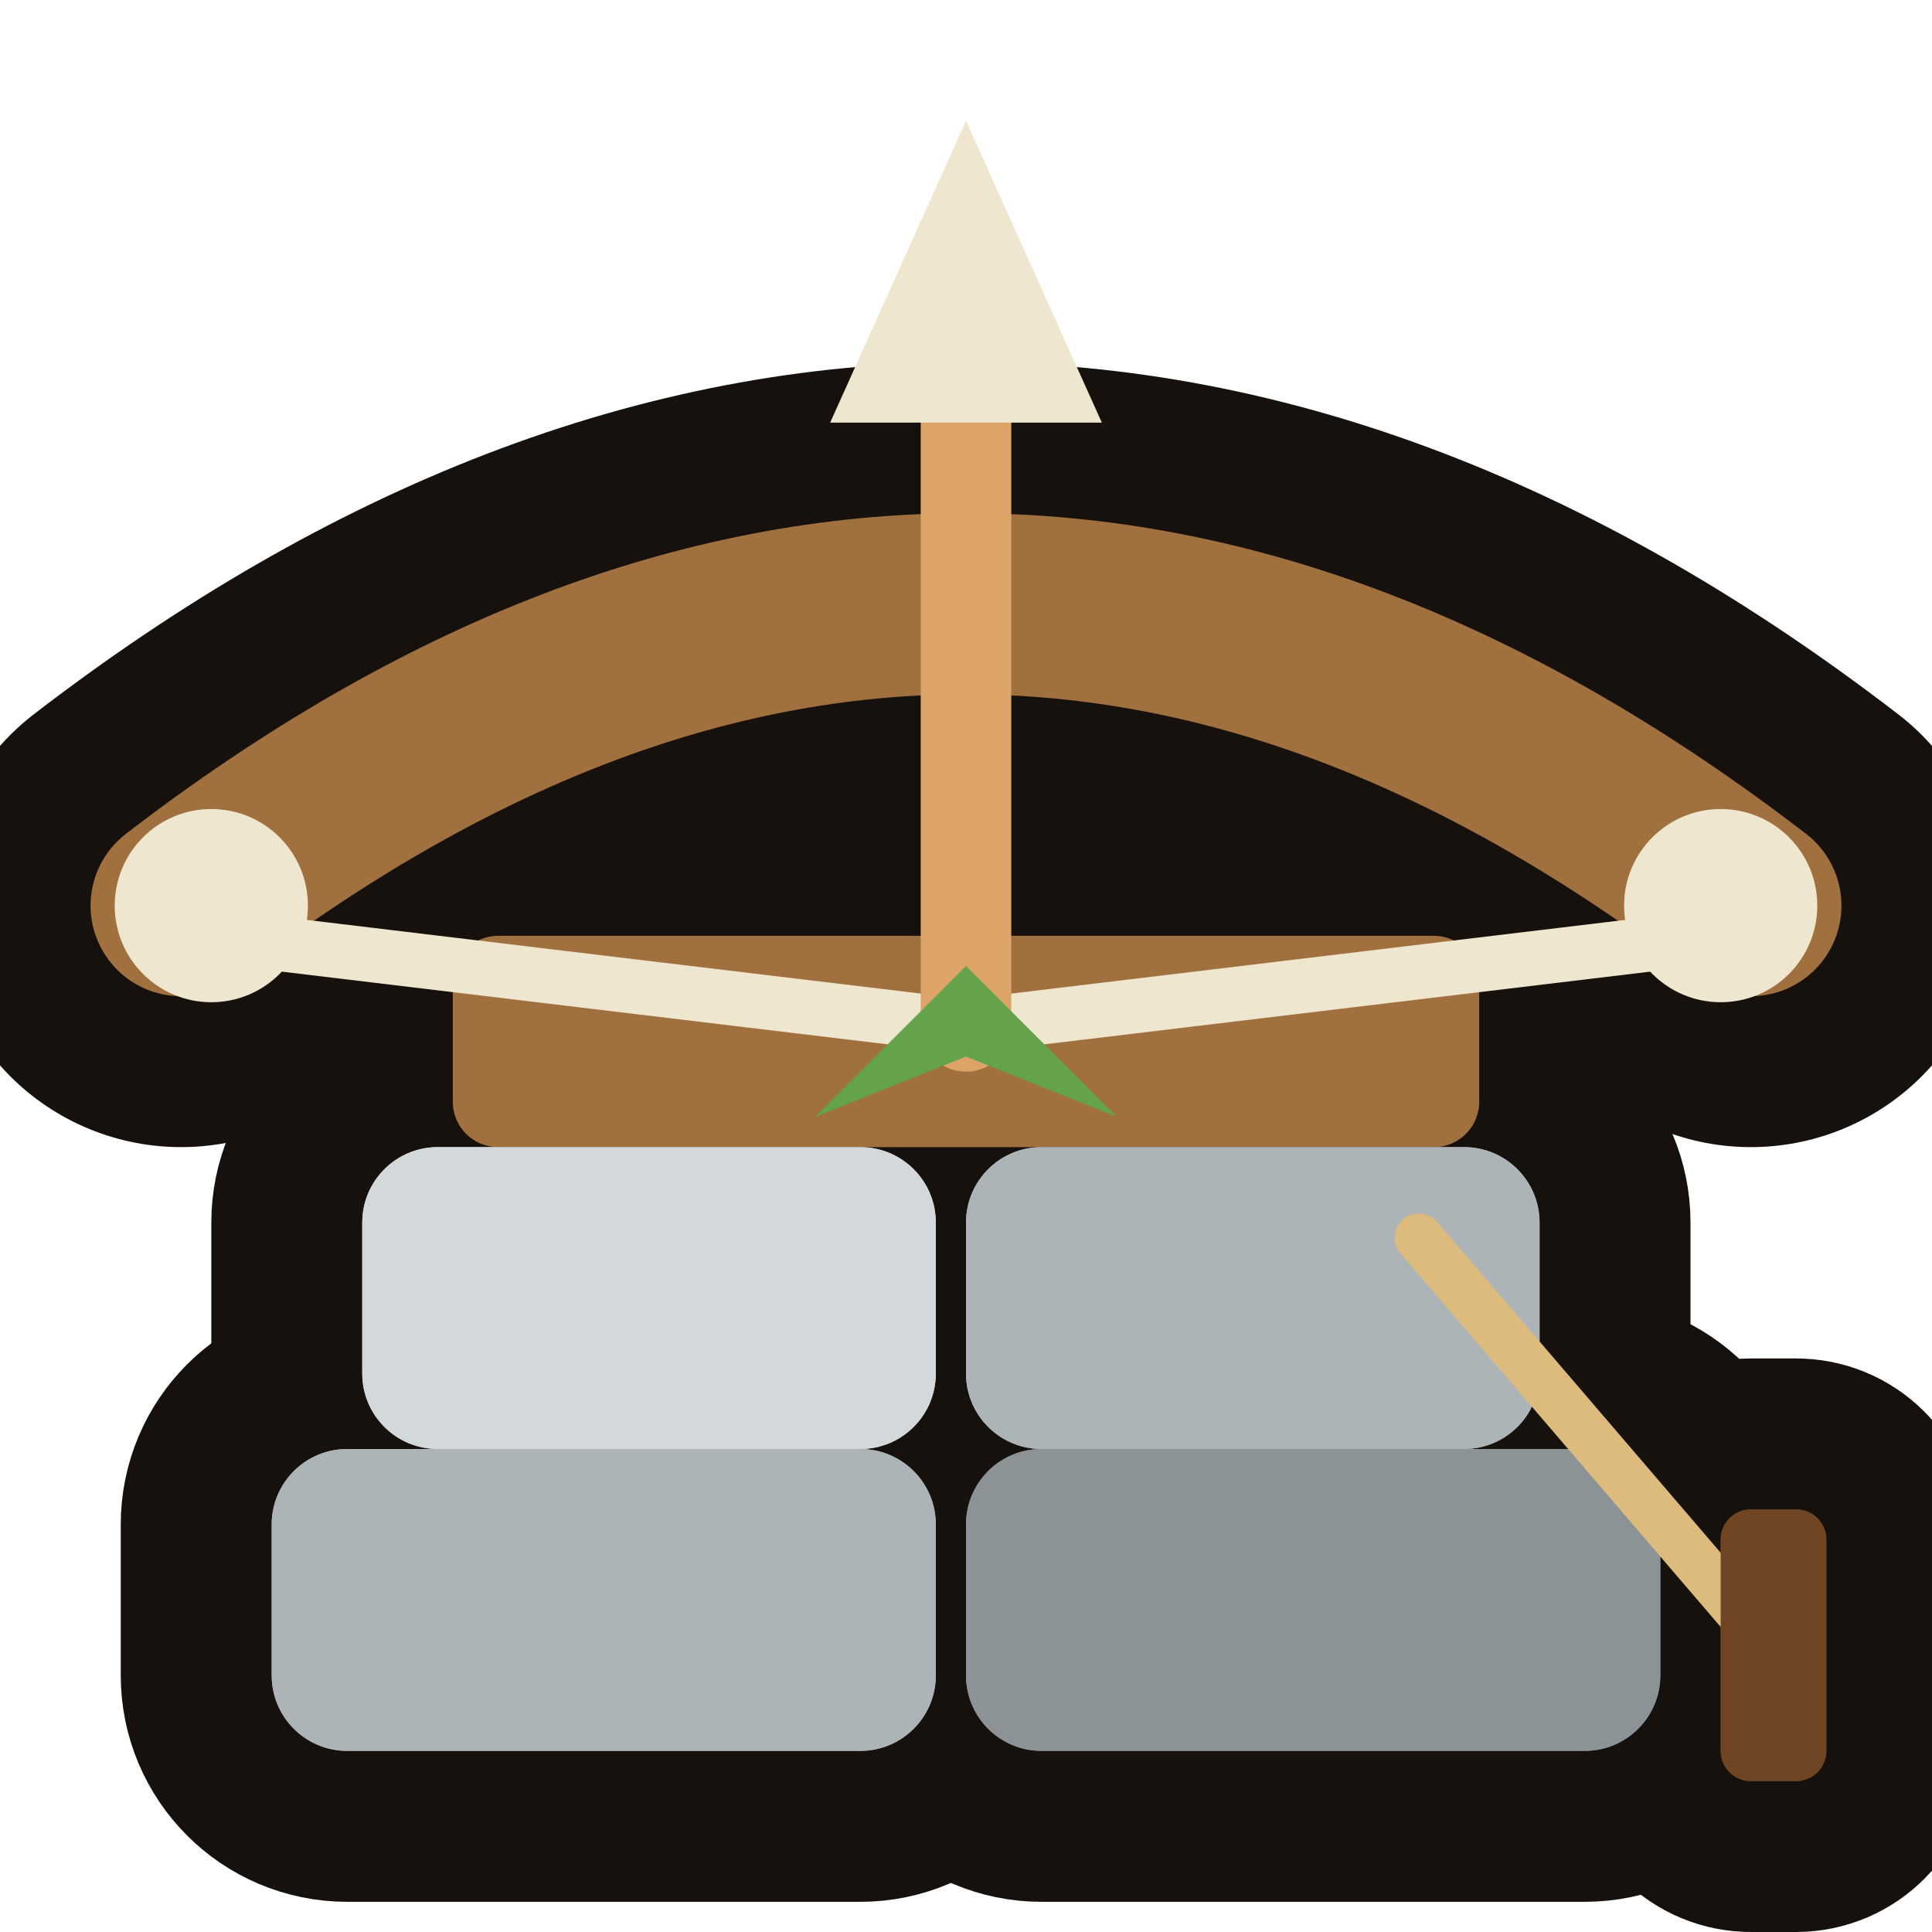
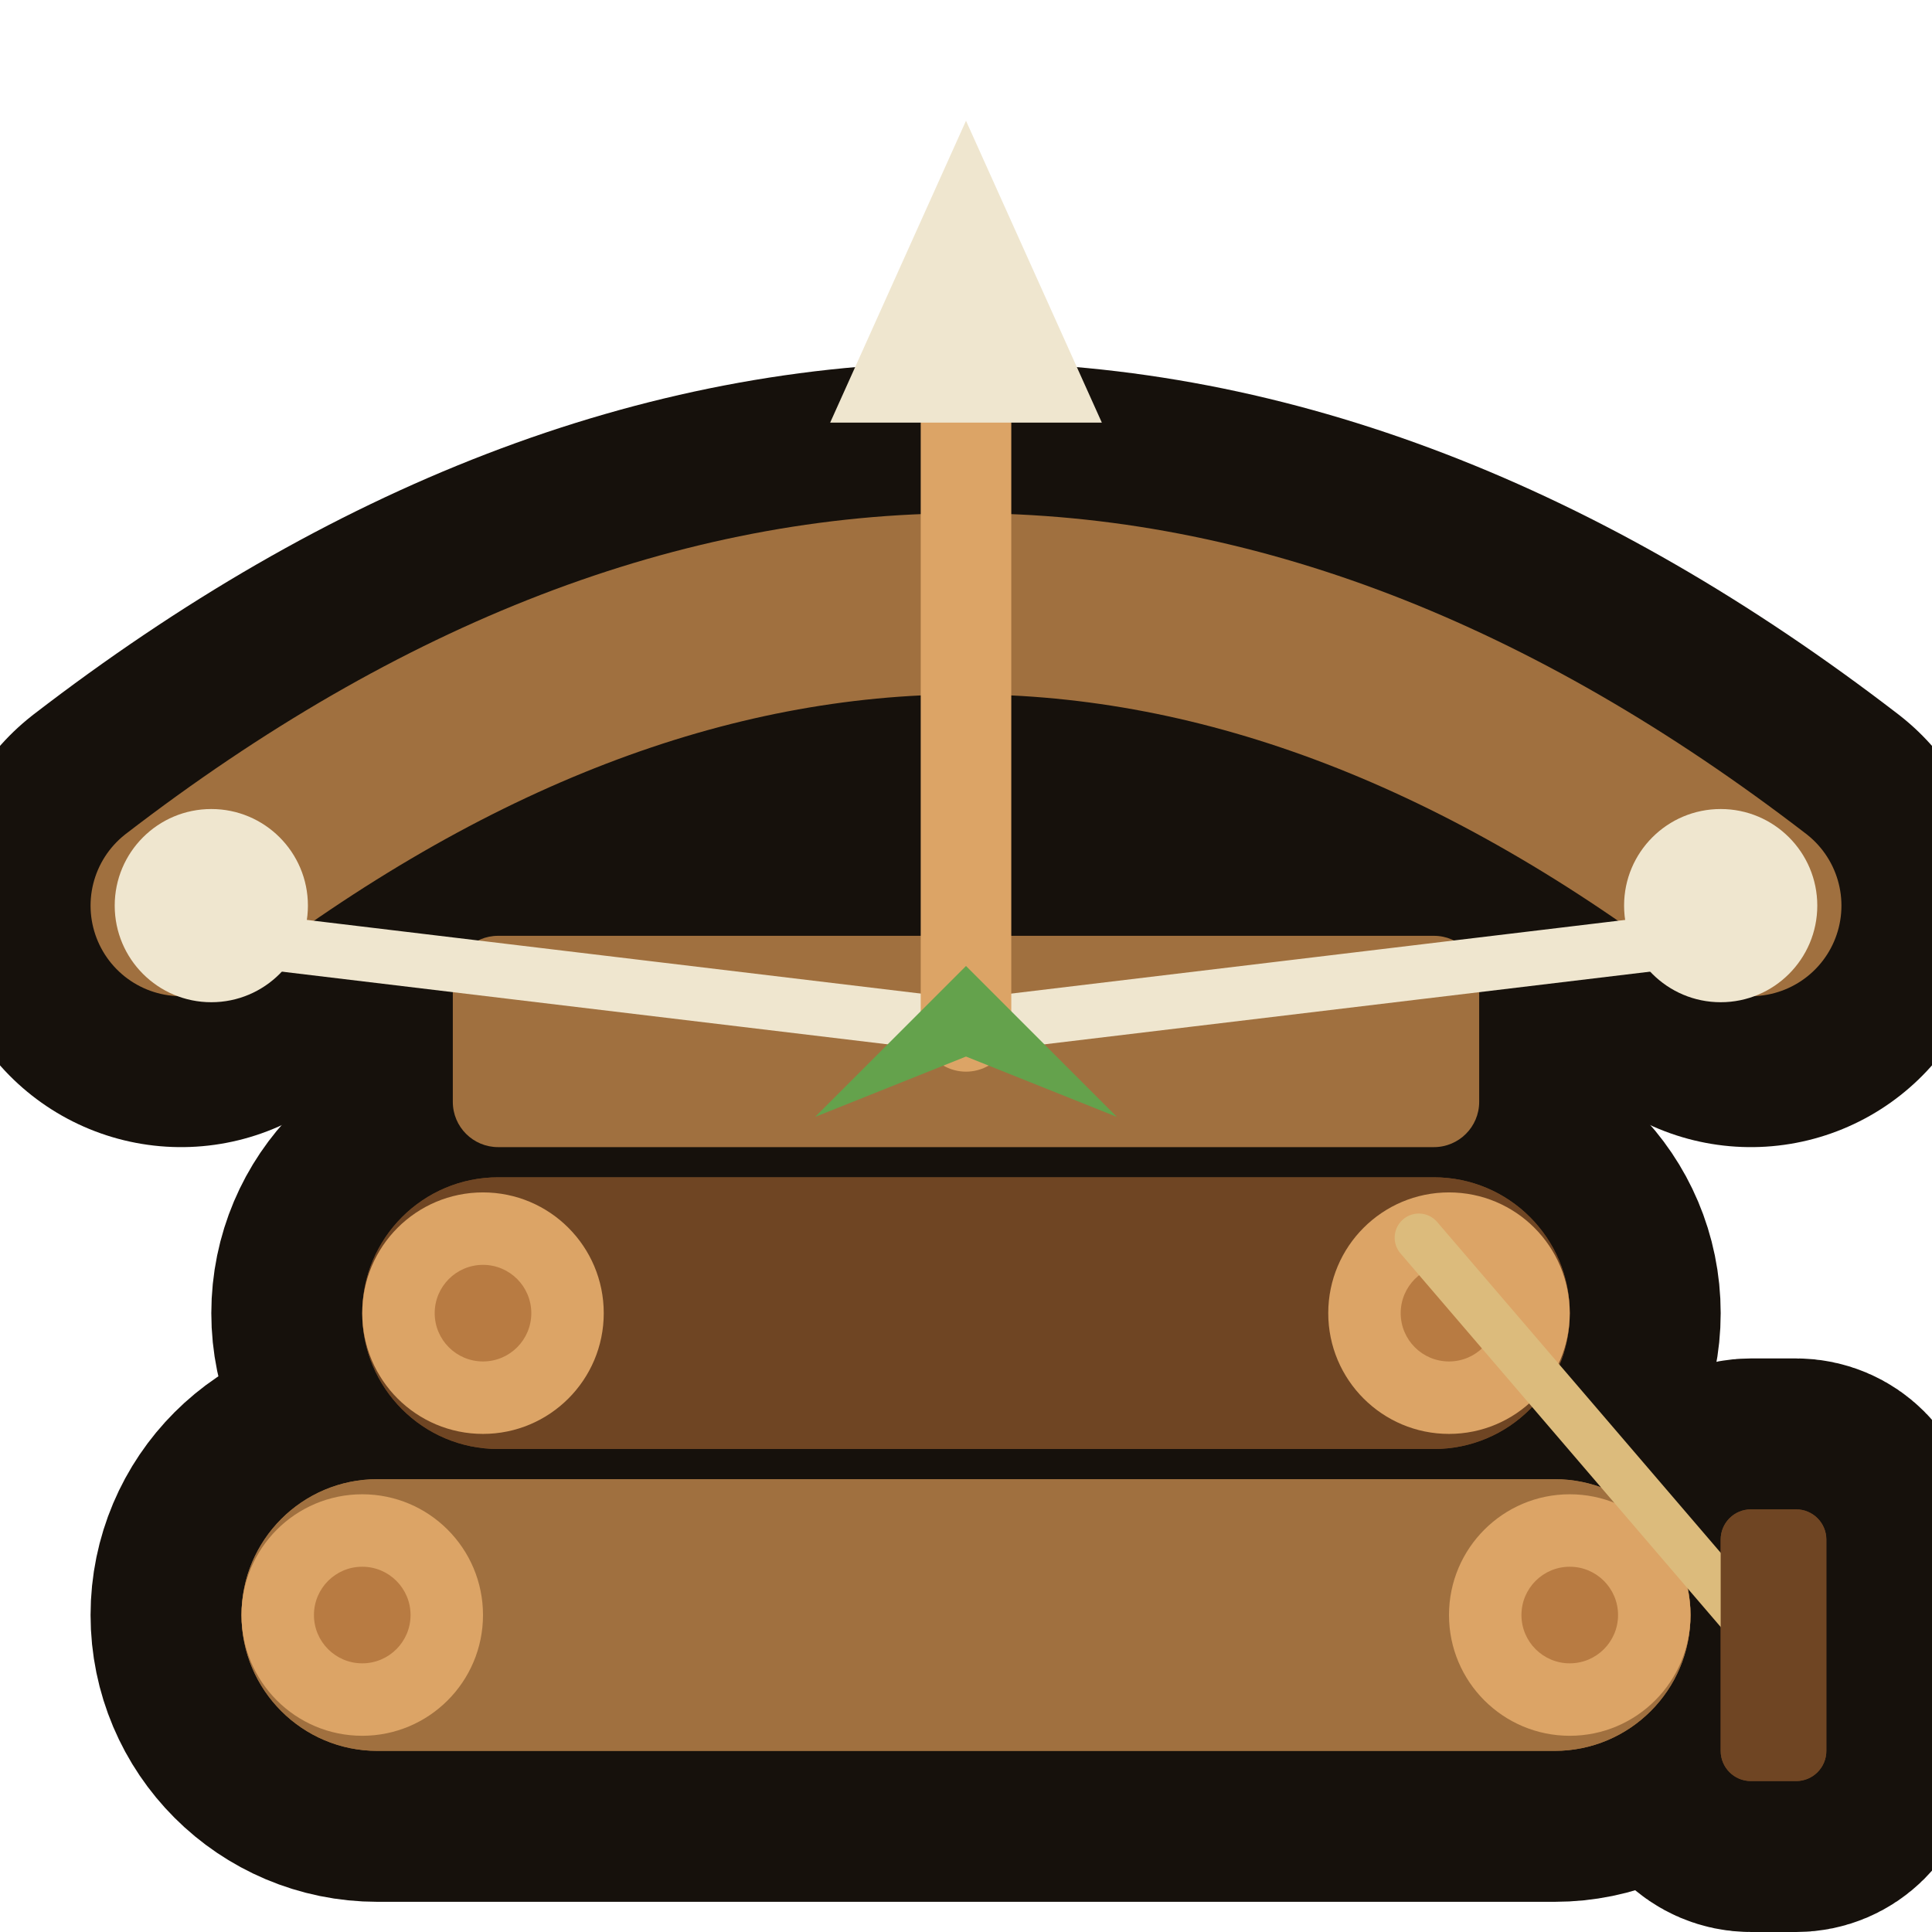
<svg xmlns="http://www.w3.org/2000/svg" viewBox="0 0 64 64" width="64" height="64">
-   <rect x="9" y="48" width="22" height="10" rx="2.5" fill="#16110c" stroke="#16110c" stroke-width="10.0" stroke-linejoin="round" stroke-linecap="round" />
-   <rect x="32" y="48" width="23" height="10" rx="2.5" fill="#16110c" stroke="#16110c" stroke-width="10.0" stroke-linejoin="round" stroke-linecap="round" />
-   <rect x="12" y="38" width="19" height="10" rx="2.5" fill="#16110c" stroke="#16110c" stroke-width="10.0" stroke-linejoin="round" stroke-linecap="round" />
-   <rect x="32" y="38" width="19" height="10" rx="2.5" fill="#16110c" stroke="#16110c" stroke-width="10.0" stroke-linejoin="round" stroke-linecap="round" />
+   <rect x="8" y="49" width="48" height="9" rx="4.5" fill="#16110c" stroke="#16110c" stroke-width="10.0" stroke-linejoin="round" stroke-linecap="round" />
+   <rect x="12" y="39" width="40" height="9" rx="4.5" fill="#16110c" stroke="#16110c" stroke-width="10.0" stroke-linejoin="round" stroke-linecap="round" />
  <rect x="15" y="31" width="34" height="7" rx="1.5" fill="#16110c" stroke="#16110c" stroke-width="10.0" stroke-linejoin="round" stroke-linecap="round" />
  <path d="M 6 30 Q 32 10 58 30" fill="none" stroke="#16110c" stroke-width="16.0" stroke-linejoin="round" stroke-linecap="round" />
  <rect x="57" y="50" width="3.5" height="9" rx="1" fill="#16110c" stroke="#16110c" stroke-width="10.0" stroke-linejoin="round" stroke-linecap="round" />
-   <rect x="9" y="48" width="22" height="10" rx="2.5" fill="#adb4b8" />
-   <rect x="32" y="48" width="23" height="10" rx="2.5" fill="#8b9397" />
-   <rect x="12" y="38" width="19" height="10" rx="2.5" fill="#d3d8da" />
-   <rect x="32" y="38" width="19" height="10" rx="2.5" fill="#adb4b8" />
+   <rect x="8" y="49" width="48" height="9" rx="4.5" fill="#a0703f" />
+   <rect x="12" y="39" width="40" height="9" rx="4.5" fill="#6f4523" />
  <rect x="15" y="31" width="34" height="7" rx="1.5" fill="#a0703f" />
  <path d="M 6 30 Q 32 10 58 30" fill="none" stroke="#a0703f" stroke-width="6.0" stroke-linejoin="round" stroke-linecap="round" />
  <rect x="57" y="50" width="3.5" height="9" rx="1" fill="#6f4523" />
-   <rect x="9" y="48" width="22" height="10" rx="2.5" fill="#adb4b8" />
-   <rect x="32" y="48" width="23" height="10" rx="2.5" fill="#8b9397" />
-   <rect x="12" y="38" width="19" height="10" rx="2.5" fill="#d3d8da" />
-   <rect x="32" y="38" width="19" height="10" rx="2.5" fill="#adb4b8" />
+   <rect x="8" y="49" width="48" height="9" rx="4.5" fill="#a0703f" />
+   <rect x="12" y="39" width="40" height="9" rx="4.5" fill="#6f4523" />
+   <circle cx="12" cy="53.5" r="4.0" fill="#dca466" />
+   <circle cx="52" cy="53.5" r="4.0" fill="#dca466" />
+   <circle cx="16" cy="43.5" r="4.0" fill="#dca466" />
+   <circle cx="48" cy="43.5" r="4.0" fill="#dca466" />
+   <circle cx="12" cy="53.5" r="1.6" fill="#b87b42" />
+   <circle cx="52" cy="53.5" r="1.6" fill="#b87b42" />
+   <circle cx="16" cy="43.5" r="1.6" fill="#b87b42" />
+   <circle cx="48" cy="43.5" r="1.6" fill="#b87b42" />
  <circle cx="7" cy="30" r="3.2" fill="#efe6cf" />
  <circle cx="57" cy="30" r="3.2" fill="#efe6cf" />
  <path d="M 7 31 L 32 34 L 57 31" fill="none" stroke="#efe6cf" stroke-width="1.8" stroke-linejoin="round" stroke-linecap="round" />
  <path d="M 32 34 L 32 13" fill="none" stroke="#dca466" stroke-width="3.0" stroke-linejoin="round" stroke-linecap="round" />
  <polygon points="32,4 36.5,14 27.5,14" fill="#efe6cf" />
  <polygon points="32,32 27,37 32,35" fill="#64a24c" />
  <polygon points="32,32 37,37 32,35" fill="#64a24c" />
  <path d="M 47 41 L 59 55" fill="none" stroke="#dcbb7c" stroke-width="1.6" stroke-linejoin="round" stroke-linecap="round" />
  <rect x="57" y="50" width="3.5" height="9" rx="1" fill="#6f4523" />
</svg>
